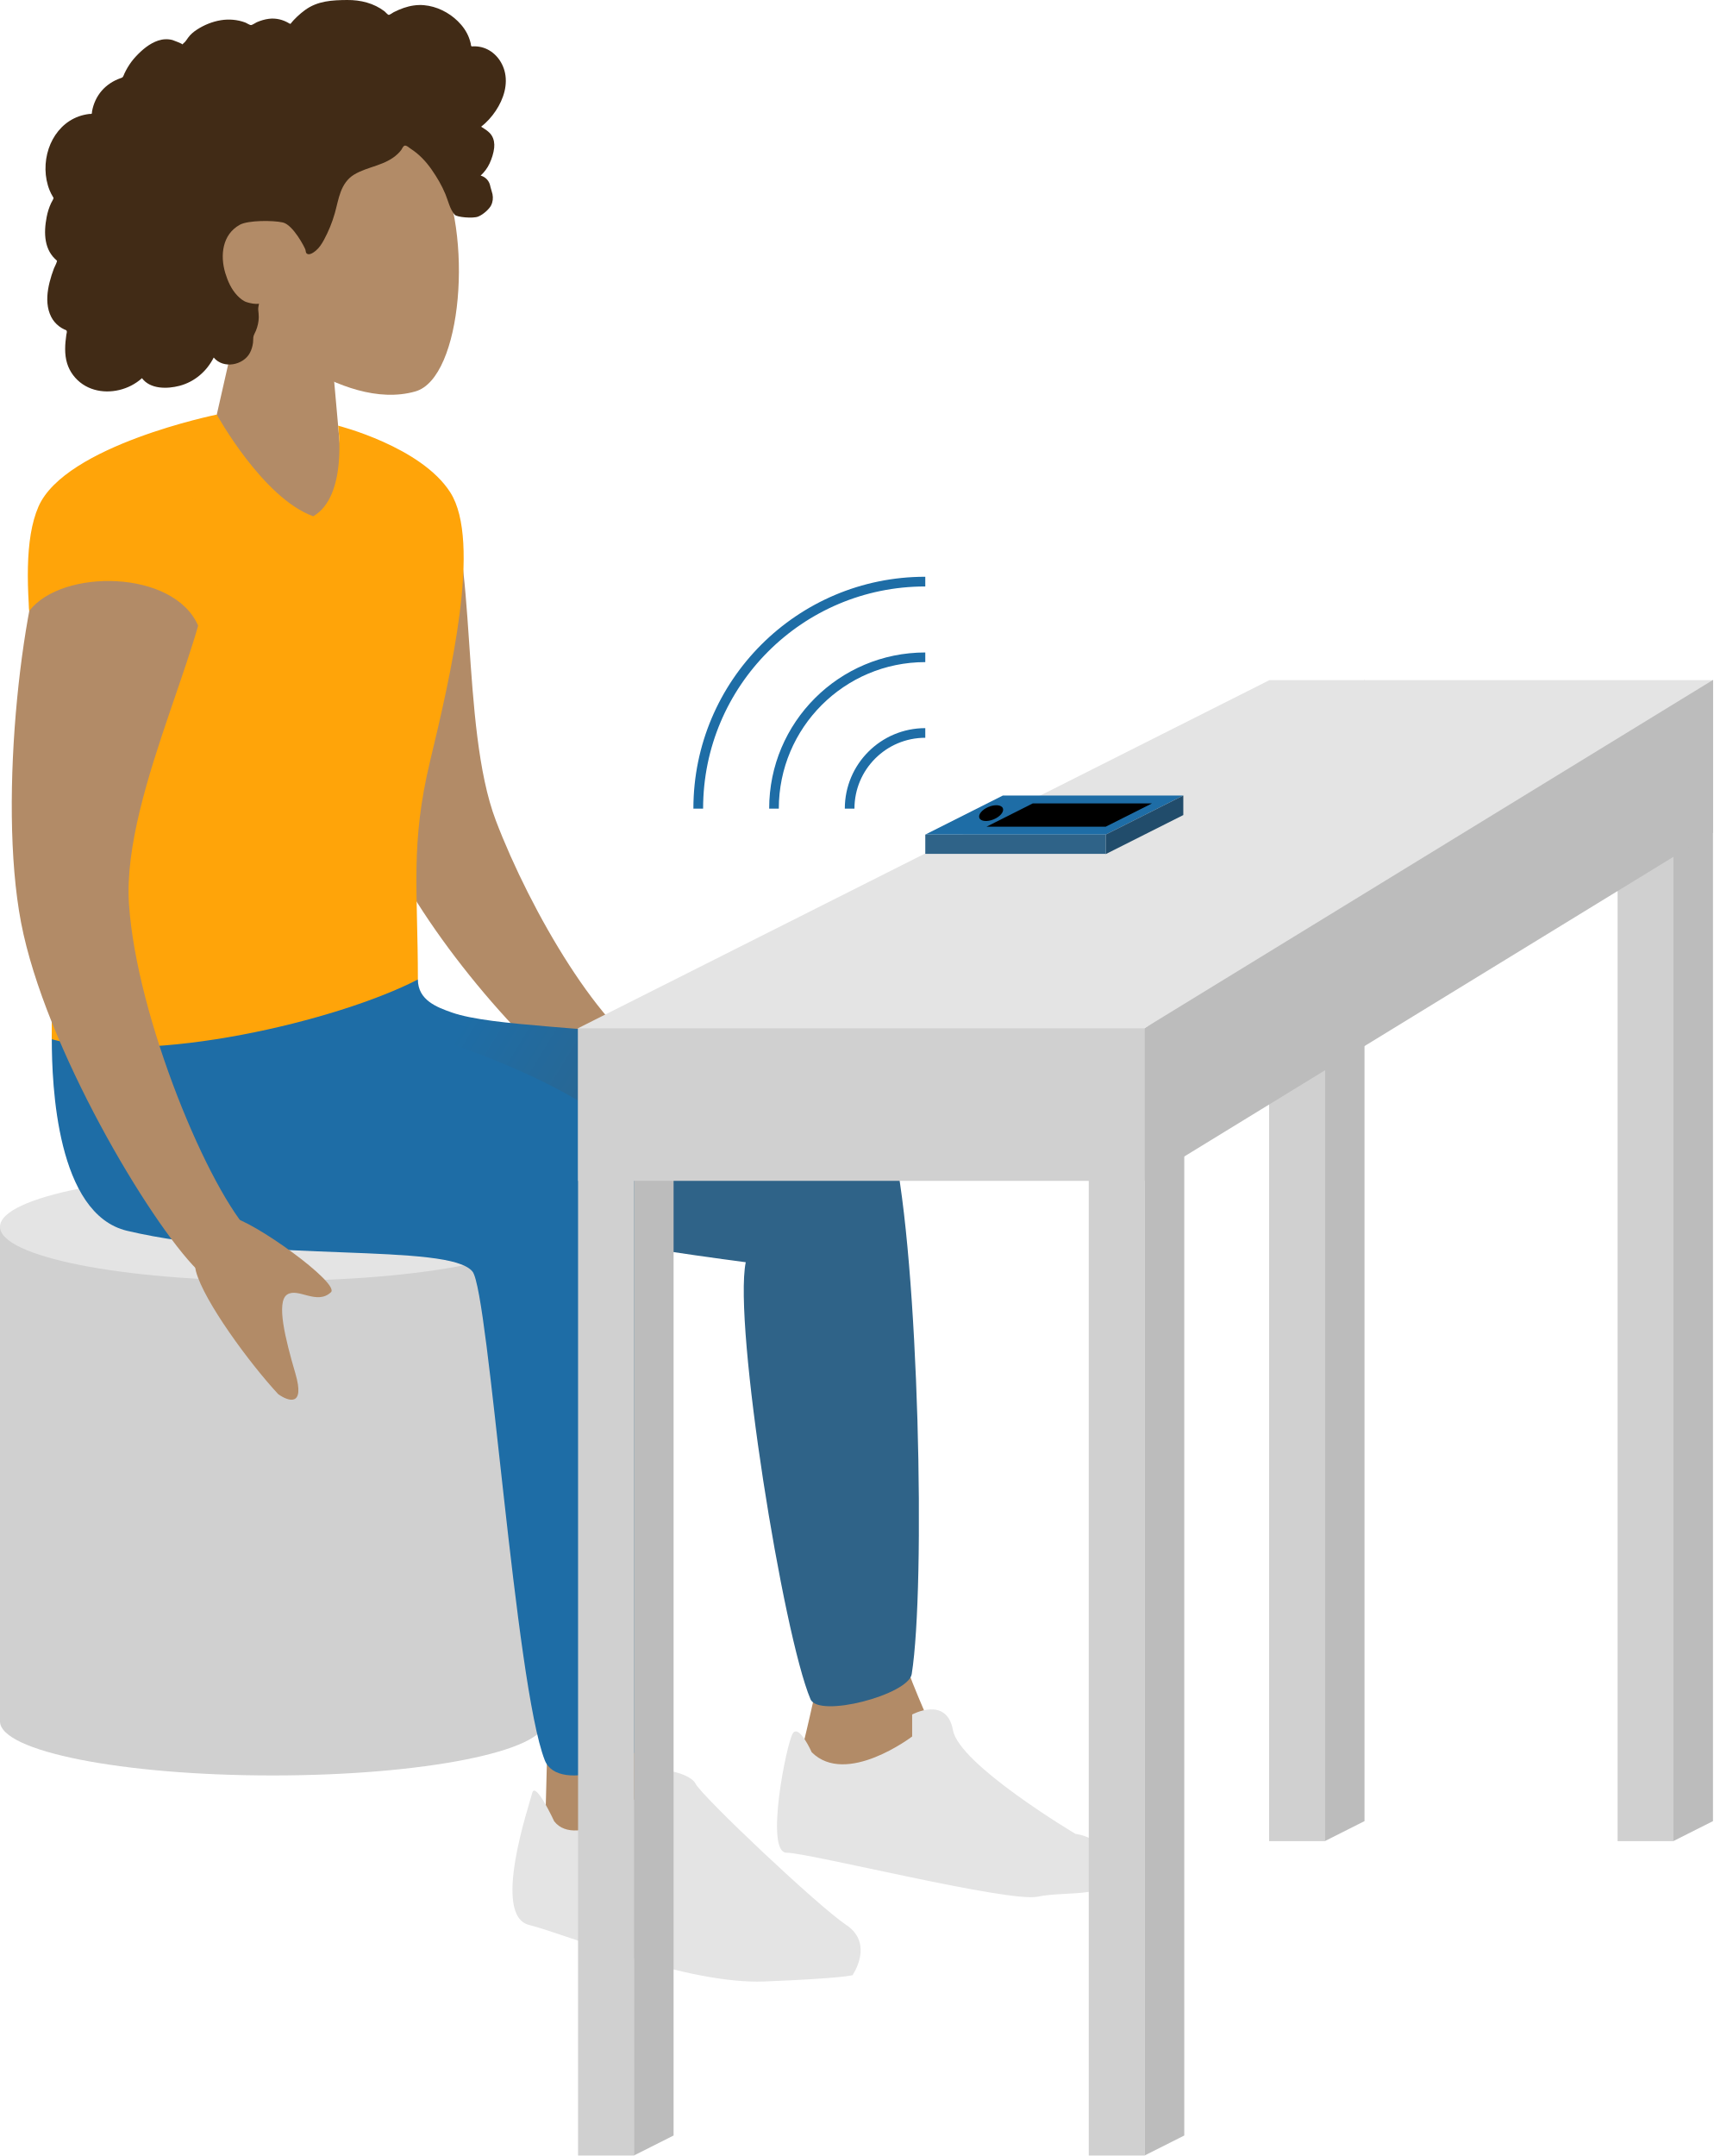
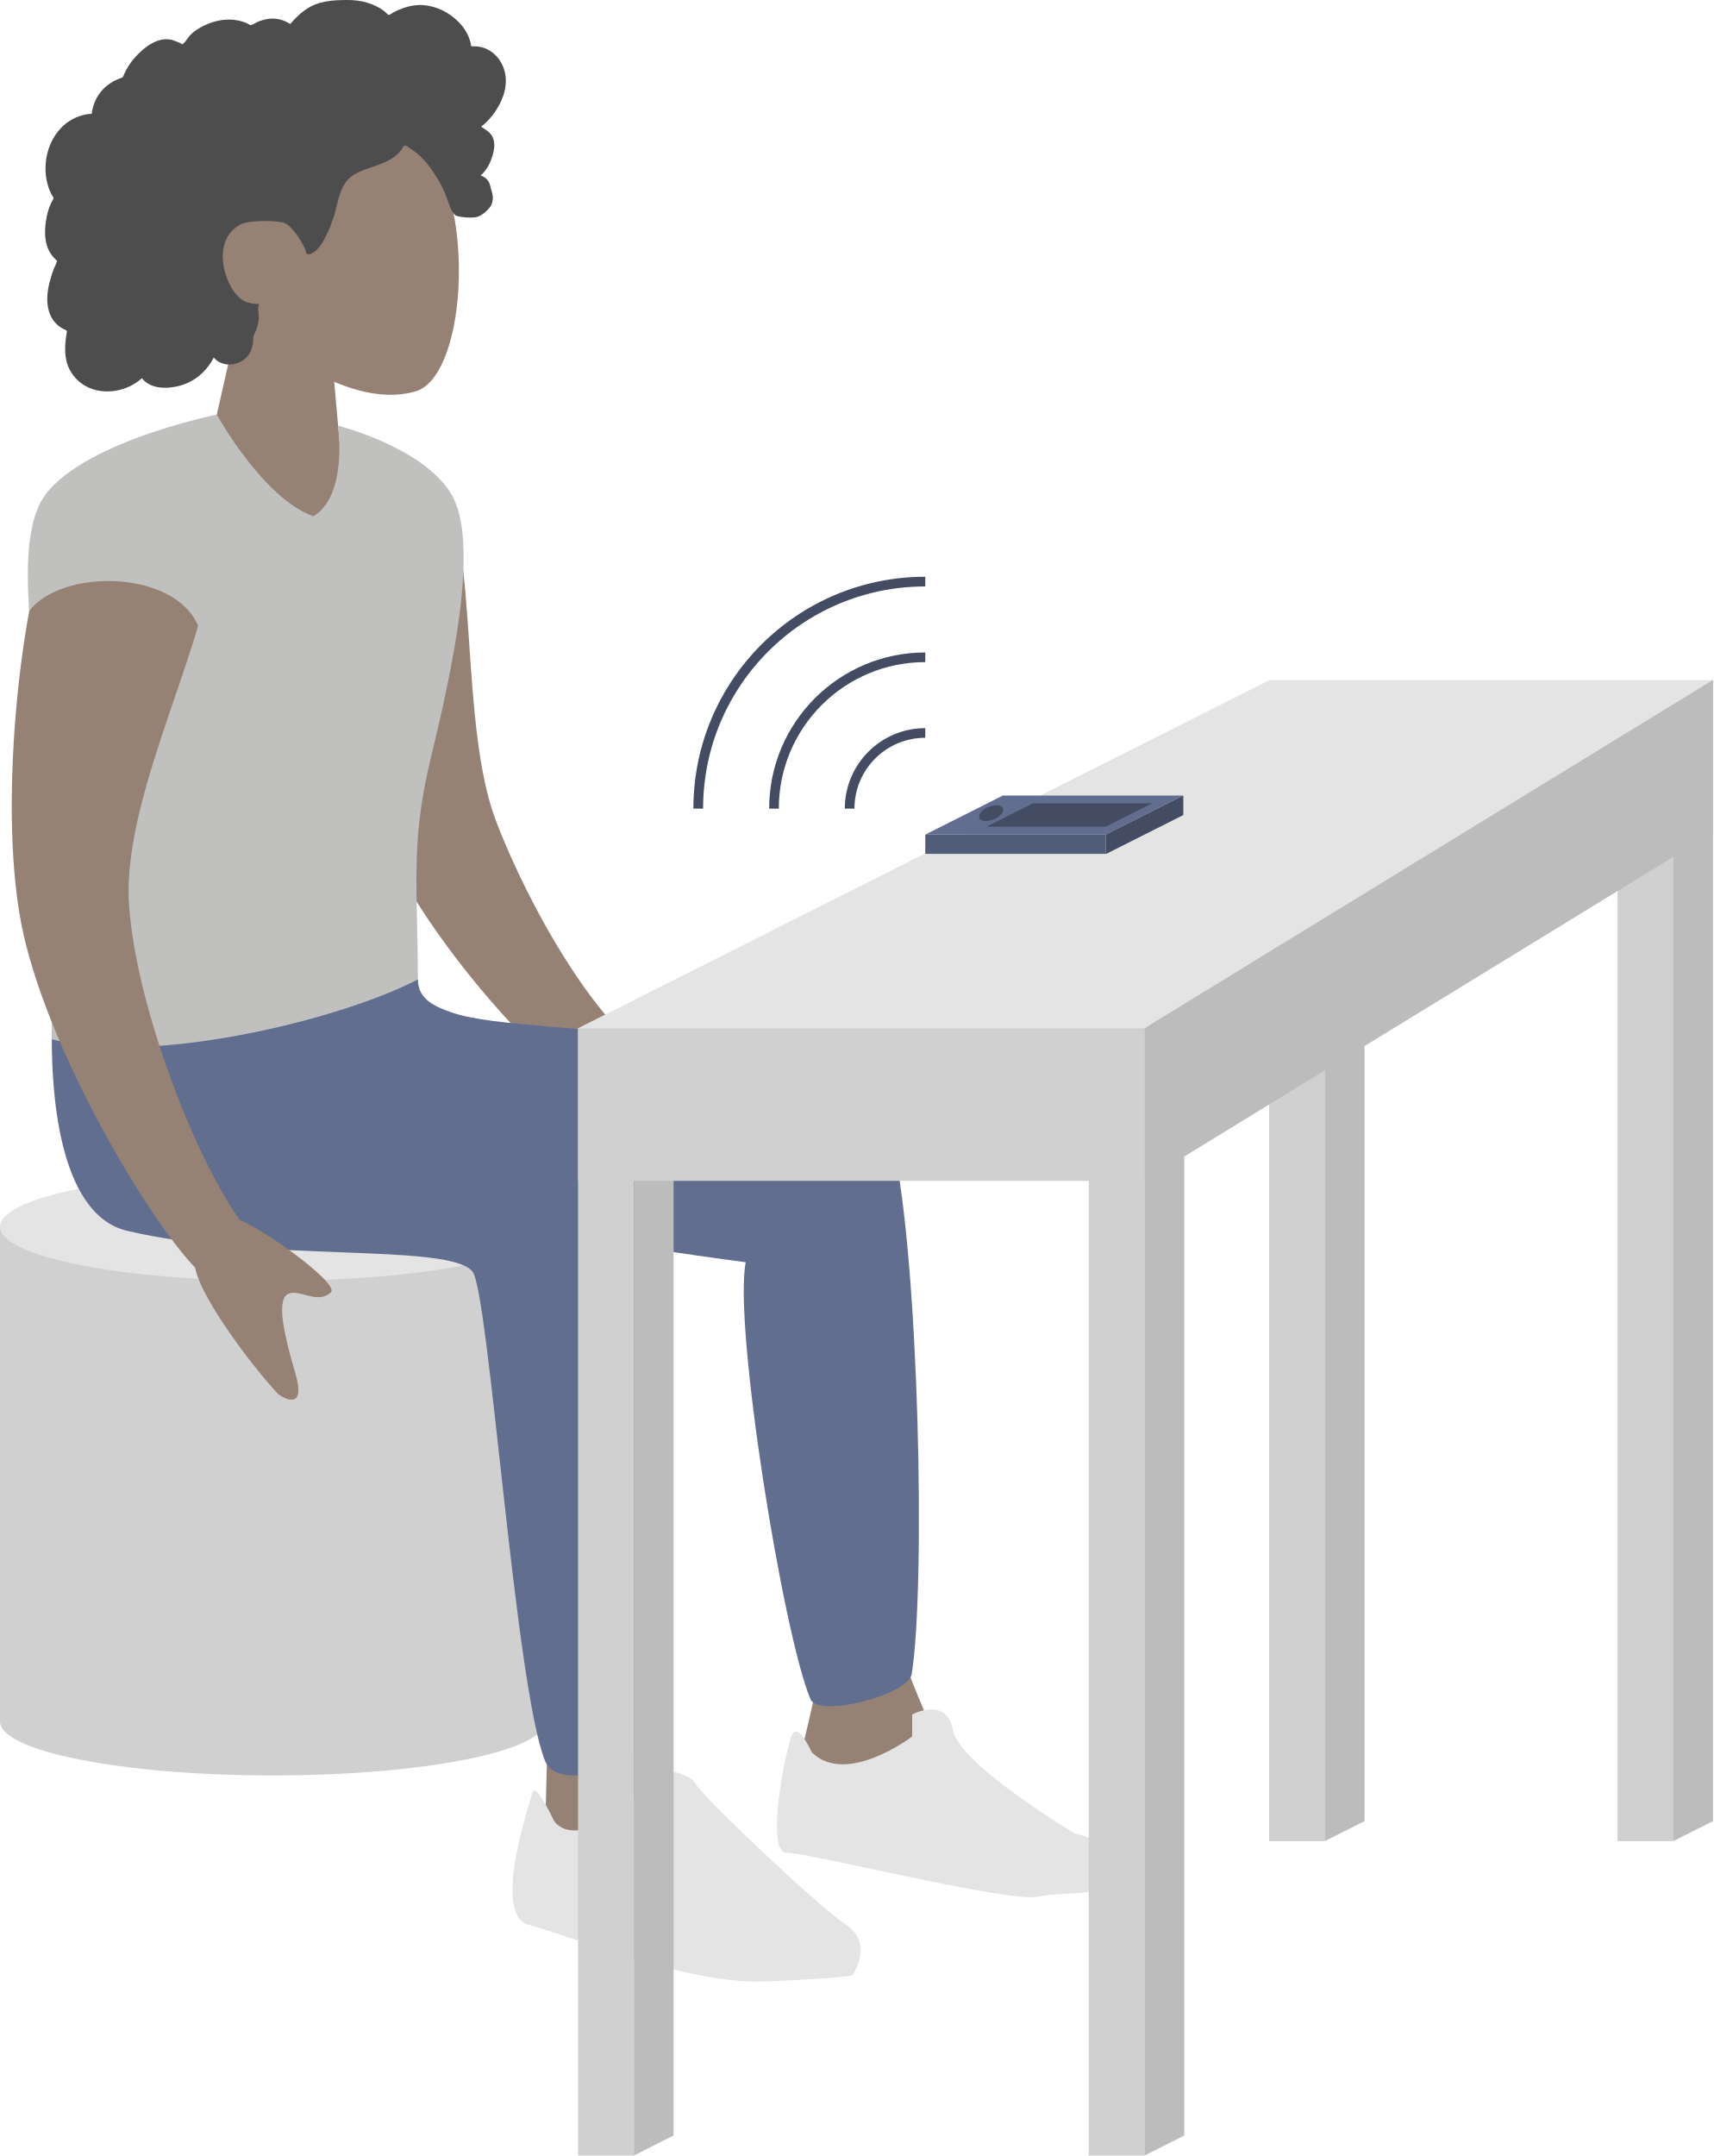
<svg xmlns="http://www.w3.org/2000/svg" width="100%" height="100%" viewBox="0 0 1850 2327" version="1.1" xml:space="preserve" style="fill-rule:evenodd;clip-rule:evenodd;stroke-linecap:round;stroke-linejoin:round;stroke-miterlimit:1.5;">
  <g transform="matrix(1,0,0,1,0.00163733,0.000974793)">
-     <g transform="matrix(4.16667,0,0,4.16667,-724.571,-3501.98)">
-       <g transform="matrix(1.56812,0,0,1.56812,-405.668,734.794)">
+     <g transform="matrix(6.53384,0,0,6.53384,-2414.86,-440.336)">
+       <g>
        <g transform="matrix(1,0,0,1,-315.957,-125.564)">
          <g transform="matrix(1,0,0,1,206.063,-110.5)">
            <g transform="matrix(1,0,0,1,126.017,27.5245)">
              <ellipse cx="398.511" cy="560.281" rx="45.042" ry="8.936" style="fill:rgb(208,208,208);" />
            </g>
            <g transform="matrix(1,0,0,4.60661,126.017,-2074.9)">
              <rect x="353.469" y="560.281" width="90.085" height="17.736" style="fill:rgb(208,208,208);" />
            </g>
            <g transform="matrix(1,0,0,1,126.017,-54.1803)">
              <ellipse cx="398.511" cy="560.281" rx="45.042" ry="8.936" style="fill:rgb(228,228,228);" />
            </g>
          </g>
          <g transform="matrix(0.937276,-0.348589,0.348589,0.937276,128.043,221.783)">
-             <path d="M547.404,264.131C551.281,256.419 570.667,261.007 572.764,269.38C575.217,279.181 561.997,306.239 562.127,322.935C562.251,338.934 566.299,362.312 573.544,369.557C580.052,376.065 566.391,377.254 564.354,375.217C556.52,367.384 546.969,343.519 544.297,326.009C541.472,307.495 542.66,273.569 547.404,264.131Z" style="fill:rgb(178,139,103);" />
+             <path d="M547.404,264.131C551.281,256.419 570.667,261.007 572.764,269.38C575.217,279.181 561.997,306.239 562.127,322.935C562.251,338.934 566.299,362.312 573.544,369.557C580.052,376.065 566.391,377.254 564.354,375.217C556.52,367.384 546.969,343.519 544.297,326.009C541.472,307.495 542.66,273.569 547.404,264.131Z" style="fill:rgb(150,130,117);" />
          </g>
          <g transform="matrix(1,0,0,1,143.592,14.1301)">
-             <path d="M596.63,235.75L599.674,269.868L572.764,269.38L582.066,228.421L596.63,235.75Z" style="fill:rgb(178,139,103);" />
+             <path d="M596.63,235.75L599.674,269.868L572.764,269.38L582.066,228.421L596.63,235.75Z" style="fill:rgb(150,130,117);" />
          </g>
          <g transform="matrix(1,0,0,1,718.026,210.686)">
-             <path d="M8.617,35.97C3.811,30.329 0.559,23.416 1.102,15.67C2.668,-6.648 33.736,-1.739 39.78,9.526C45.823,20.79 43.914,44.716 36.158,46.93C23.776,50.465 8.617,35.97 8.617,35.97Z" style="fill:rgb(178,139,103);" />
+             <path d="M8.617,35.97C3.811,30.329 0.559,23.416 1.102,15.67C2.668,-6.648 33.736,-1.739 39.78,9.526C45.823,20.79 43.914,44.716 36.158,46.93C23.776,50.465 8.617,35.97 8.617,35.97Z" style="fill:rgb(150,130,117);" />
          </g>
          <g id="hair" transform="matrix(1,0,0,1,661.709,178.356)">
-             <path d="M107.184,26.24C106.666,24.418 105.272,22.858 103.393,22.395C102.937,22.283 102.467,22.238 101.998,22.256C101.83,22.263 101.783,22.312 101.704,22.194C101.646,22.107 101.645,21.894 101.621,21.791C101.546,21.473 101.453,21.158 101.337,20.852C100.944,19.806 100.284,18.881 99.487,18.102C97.998,16.644 95.985,15.638 93.894,15.456C92.749,15.356 91.613,15.542 90.531,15.914C89.971,16.107 89.428,16.347 88.899,16.612C88.739,16.692 88.223,17.083 88.063,17.058C87.886,17.03 87.531,16.591 87.388,16.481C85.613,15.12 83.422,14.585 81.212,14.601C78.718,14.619 76.315,14.744 74.235,16.265C73.795,16.587 73.375,16.939 72.976,17.31C72.765,17.506 72.562,17.708 72.367,17.92C72.25,18.047 72.136,18.177 72.026,18.311C71.84,18.538 71.87,18.613 71.609,18.454C70.607,17.846 69.447,17.561 68.278,17.705C67.584,17.79 66.909,17.999 66.268,18.273C66.05,18.366 65.545,18.739 65.312,18.742C65.081,18.746 64.583,18.401 64.345,18.313C63.061,17.839 61.677,17.722 60.328,17.941C58.935,18.167 57.568,18.723 56.388,19.49C55.821,19.859 55.326,20.268 54.928,20.817C54.757,21.054 54.602,21.305 54.407,21.525C54.293,21.654 54.067,21.786 54.006,21.949C54.043,21.851 52.484,21.25 52.337,21.212C51.553,21.007 50.755,21.048 49.987,21.301C48.544,21.776 47.303,22.841 46.283,23.933C45.759,24.494 45.3,25.114 44.911,25.775C44.724,26.091 44.554,26.417 44.398,26.749C44.322,26.91 44.272,27.111 44.172,27.256C44.044,27.443 43.958,27.447 43.725,27.528C42.544,27.942 41.467,28.643 40.647,29.589C39.818,30.547 39.28,31.726 39.054,32.968C39.041,33.041 39.033,33.344 38.99,33.383C38.931,33.438 38.694,33.414 38.604,33.424C38.293,33.461 37.984,33.515 37.679,33.587C37.117,33.72 36.57,33.916 36.053,34.172C34.036,35.17 32.593,37.041 31.887,39.146C31.146,41.356 31.16,43.887 32.045,46.055C32.188,46.405 32.358,46.745 32.558,47.066C32.681,47.264 32.72,47.264 32.641,47.471C32.552,47.702 32.39,47.926 32.284,48.151C31.94,48.886 31.699,49.665 31.547,50.461C31.298,51.766 31.175,53.138 31.421,54.453C31.535,55.064 31.734,55.661 32.037,56.205C32.192,56.483 32.373,56.746 32.578,56.989C32.684,57.115 32.796,57.236 32.914,57.352C32.982,57.418 33.07,57.475 33.128,57.549C33.268,57.729 33.297,57.581 33.225,57.845C33.124,58.215 32.895,58.579 32.755,58.938C32.611,59.308 32.48,59.684 32.361,60.063C32.119,60.83 31.915,61.612 31.787,62.406C31.541,63.932 31.584,65.558 32.306,66.959C32.615,67.558 33.058,68.084 33.595,68.492C33.857,68.692 34.142,68.865 34.441,69.006C34.594,69.079 34.79,69.11 34.86,69.259C34.936,69.418 34.824,69.735 34.798,69.914C34.576,71.466 34.465,73.095 34.926,74.616C35.351,76.017 36.287,77.254 37.502,78.073C39.858,79.662 43.035,79.572 45.511,78.3C46.156,77.969 46.76,77.557 47.299,77.072C48.67,78.918 51.493,78.86 53.498,78.334C55.995,77.678 57.999,75.942 59.154,73.66C60.733,75.582 64.046,74.958 65.141,72.873C65.409,72.363 65.568,71.8 65.646,71.231C65.688,70.932 65.661,70.63 65.692,70.333C65.732,69.955 65.984,69.587 66.13,69.221C66.413,68.509 66.588,67.773 66.596,67.005C66.6,66.604 66.549,66.213 66.511,65.815C66.476,65.457 66.576,65.123 66.632,64.769C65.992,64.875 65.211,64.702 64.608,64.516C64.016,64.334 63.461,63.854 63.043,63.416C62.072,62.398 61.479,61.063 61.074,59.735C60.184,56.82 60.549,53.322 63.481,51.722C64.847,50.977 68.939,50.979 70.566,51.348C72.276,51.735 74.216,55.51 74.311,55.864C74.37,56.084 74.34,56.356 74.542,56.502C74.985,56.824 75.717,56.265 76.044,55.99C76.608,55.514 77.01,54.882 77.359,54.24C78.118,52.843 78.731,51.345 79.163,49.815C79.496,48.636 79.71,47.42 80.145,46.271C80.579,45.127 81.263,44.105 82.326,43.457C83.482,42.753 84.808,42.382 86.077,41.939C87.335,41.5 88.572,40.964 89.547,40.032C89.762,39.828 89.97,39.61 90.142,39.369C90.279,39.179 90.413,38.814 90.621,38.693C90.944,38.506 91.415,38.994 91.694,39.171C93.071,40.046 94.22,41.266 95.147,42.598C96.068,43.923 96.824,45.199 97.439,46.678C97.894,47.776 98.179,49.182 98.98,50.081C99.338,50.483 101.998,50.726 102.86,50.375C103.721,50.024 104.687,49.114 104.976,48.543C105.272,47.959 105.343,47.318 105.216,46.678C105.142,46.302 104.99,45.951 104.907,45.581C104.837,45.271 104.773,44.978 104.622,44.694C104.336,44.155 103.847,43.768 103.257,43.606C103.871,43.04 104.38,42.363 104.732,41.606C105.097,40.82 105.407,39.863 105.495,39.001C105.567,38.3 105.456,37.573 105.073,36.971C104.67,36.339 103.957,35.927 103.34,35.533C104.282,34.795 105.089,33.899 105.752,32.906C107.042,30.975 107.839,28.541 107.184,26.24Z" style="fill:rgb(65,43,22);" />
+             <path d="M107.184,26.24C106.666,24.418 105.272,22.858 103.393,22.395C102.937,22.283 102.467,22.238 101.998,22.256C101.83,22.263 101.783,22.312 101.704,22.194C101.646,22.107 101.645,21.894 101.621,21.791C101.546,21.473 101.453,21.158 101.337,20.852C100.944,19.806 100.284,18.881 99.487,18.102C97.998,16.644 95.985,15.638 93.894,15.456C92.749,15.356 91.613,15.542 90.531,15.914C89.971,16.107 89.428,16.347 88.899,16.612C88.739,16.692 88.223,17.083 88.063,17.058C87.886,17.03 87.531,16.591 87.388,16.481C85.613,15.12 83.422,14.585 81.212,14.601C78.718,14.619 76.315,14.744 74.235,16.265C73.795,16.587 73.375,16.939 72.976,17.31C72.765,17.506 72.562,17.708 72.367,17.92C72.25,18.047 72.136,18.177 72.026,18.311C71.84,18.538 71.87,18.613 71.609,18.454C70.607,17.846 69.447,17.561 68.278,17.705C67.584,17.79 66.909,17.999 66.268,18.273C66.05,18.366 65.545,18.739 65.312,18.742C65.081,18.746 64.583,18.401 64.345,18.313C63.061,17.839 61.677,17.722 60.328,17.941C58.935,18.167 57.568,18.723 56.388,19.49C55.821,19.859 55.326,20.268 54.928,20.817C54.757,21.054 54.602,21.305 54.407,21.525C54.293,21.654 54.067,21.786 54.006,21.949C54.043,21.851 52.484,21.25 52.337,21.212C51.553,21.007 50.755,21.048 49.987,21.301C48.544,21.776 47.303,22.841 46.283,23.933C45.759,24.494 45.3,25.114 44.911,25.775C44.724,26.091 44.554,26.417 44.398,26.749C44.322,26.91 44.272,27.111 44.172,27.256C44.044,27.443 43.958,27.447 43.725,27.528C42.544,27.942 41.467,28.643 40.647,29.589C39.818,30.547 39.28,31.726 39.054,32.968C39.041,33.041 39.033,33.344 38.99,33.383C38.931,33.438 38.694,33.414 38.604,33.424C38.293,33.461 37.984,33.515 37.679,33.587C37.117,33.72 36.57,33.916 36.053,34.172C34.036,35.17 32.593,37.041 31.887,39.146C31.146,41.356 31.16,43.887 32.045,46.055C32.188,46.405 32.358,46.745 32.558,47.066C32.681,47.264 32.72,47.264 32.641,47.471C32.552,47.702 32.39,47.926 32.284,48.151C31.94,48.886 31.699,49.665 31.547,50.461C31.298,51.766 31.175,53.138 31.421,54.453C31.535,55.064 31.734,55.661 32.037,56.205C32.192,56.483 32.373,56.746 32.578,56.989C32.684,57.115 32.796,57.236 32.914,57.352C32.982,57.418 33.07,57.475 33.128,57.549C33.268,57.729 33.297,57.581 33.225,57.845C33.124,58.215 32.895,58.579 32.755,58.938C32.611,59.308 32.48,59.684 32.361,60.063C32.119,60.83 31.915,61.612 31.787,62.406C31.541,63.932 31.584,65.558 32.306,66.959C32.615,67.558 33.058,68.084 33.595,68.492C33.857,68.692 34.142,68.865 34.441,69.006C34.594,69.079 34.79,69.11 34.86,69.259C34.936,69.418 34.824,69.735 34.798,69.914C34.576,71.466 34.465,73.095 34.926,74.616C35.351,76.017 36.287,77.254 37.502,78.073C39.858,79.662 43.035,79.572 45.511,78.3C46.156,77.969 46.76,77.557 47.299,77.072C48.67,78.918 51.493,78.86 53.498,78.334C55.995,77.678 57.999,75.942 59.154,73.66C60.733,75.582 64.046,74.958 65.141,72.873C65.409,72.363 65.568,71.8 65.646,71.231C65.688,70.932 65.661,70.63 65.692,70.333C65.732,69.955 65.984,69.587 66.13,69.221C66.413,68.509 66.588,67.773 66.596,67.005C66.6,66.604 66.549,66.213 66.511,65.815C66.476,65.457 66.576,65.123 66.632,64.769C65.992,64.875 65.211,64.702 64.608,64.516C64.016,64.334 63.461,63.854 63.043,63.416C62.072,62.398 61.479,61.063 61.074,59.735C60.184,56.82 60.549,53.322 63.481,51.722C64.847,50.977 68.939,50.979 70.566,51.348C72.276,51.735 74.216,55.51 74.311,55.864C74.37,56.084 74.34,56.356 74.542,56.502C74.985,56.824 75.717,56.265 76.044,55.99C76.608,55.514 77.01,54.882 77.359,54.24C78.118,52.843 78.731,51.345 79.163,49.815C79.496,48.636 79.71,47.42 80.145,46.271C80.579,45.127 81.263,44.105 82.326,43.457C83.482,42.753 84.808,42.382 86.077,41.939C87.335,41.5 88.572,40.964 89.547,40.032C89.762,39.828 89.97,39.61 90.142,39.369C90.279,39.179 90.413,38.814 90.621,38.693C90.944,38.506 91.415,38.994 91.694,39.171C93.071,40.046 94.22,41.266 95.147,42.598C96.068,43.923 96.824,45.199 97.439,46.678C97.894,47.776 98.179,49.182 98.98,50.081C99.338,50.483 101.998,50.726 102.86,50.375C103.721,50.024 104.687,49.114 104.976,48.543C105.272,47.959 105.343,47.318 105.216,46.678C105.142,46.302 104.99,45.951 104.907,45.581C104.837,45.271 104.773,44.978 104.622,44.694C104.336,44.155 103.847,43.768 103.257,43.606C103.871,43.04 104.38,42.363 104.732,41.606C105.097,40.82 105.407,39.863 105.495,39.001C105.567,38.3 105.456,37.573 105.073,36.971C104.67,36.339 103.957,35.927 103.34,35.533C104.282,34.795 105.089,33.899 105.752,32.906C107.042,30.975 107.839,28.541 107.184,26.24Z" style="fill:rgb(77,77,77);" />
          </g>
          <g transform="matrix(0.518829,0,0,0.518829,561.831,82.9008)">
-             <path d="M498.952,747C498.952,747 493.952,770 492.952,772C491.952,774 511.952,781 511.952,781L535.952,764C535.952,764 525.952,742 525.952,738L498.952,747Z" style="fill:rgb(178,139,103);fill-rule:nonzero;" />
+             <path d="M498.952,747C498.952,747 493.952,770 492.952,772C491.952,774 511.952,781 511.952,781L535.952,764C535.952,764 525.952,742 525.952,738L498.952,747Z" style="fill:rgb(150,130,117);fill-rule:nonzero;" />
          </g>
          <g transform="matrix(0.518829,0,0,0.518829,561.831,82.9008)">
-             <path d="M371.541,523.973C371.541,530.605 377.657,532.844 382.423,534.513C407.658,543.351 513.601,535.249 522.952,577C531.13,613.512 533.295,717.008 528.811,745.14C527.767,751.689 499.154,759.23 496.571,753.121C487.848,732.486 471.952,634 475.952,614C475.952,614 302.952,592 298.952,567C294.952,542 302.952,531 302.952,531C302.952,531 339.771,523.973 371.541,523.973Z" style="fill:url(#_Linear1);fill-rule:nonzero;" />
+             <path d="M371.541,523.973C371.541,530.605 377.657,532.844 382.423,534.513C407.658,543.351 513.601,535.249 522.952,577C531.13,613.512 533.295,717.008 528.811,745.14C527.767,751.689 499.154,759.23 496.571,753.121C487.848,732.486 471.952,634 475.952,614C475.952,614 302.952,592 298.952,567C294.952,542 302.952,531 302.952,531C302.952,531 339.771,523.973 371.541,523.973Z" style="fill:rgb(97,110,143);fill-rule:nonzero;" />
          </g>
          <g transform="matrix(0.518829,0,0,0.518829,561.831,82.9008)">
            <path d="M496.952,770C496.952,770 492.952,761 490.952,764C488.952,767 481.952,802 488.952,802C495.952,802 559.952,818 568.952,816C577.952,814 594.952,817 592.952,807C590.952,797 580.952,796 580.952,796C580.952,796 543.952,774 541.952,763C539.952,752 528.952,758 528.952,758L528.952,765C528.952,765 507.952,781 496.952,770Z" style="fill:rgb(228,228,228);fill-rule:nonzero;" />
          </g>
          <g transform="matrix(0.518829,0,0,0.518829,628.501,111.696)">
-             <path d="M284.195,715.154L283.452,743.5L321.452,743.5L324.452,734.5L315.174,706.802L284.195,715.154Z" style="fill:rgb(178,139,103);fill-rule:nonzero;" />
+             <path d="M284.195,715.154L283.452,743.5L321.452,743.5L324.452,734.5L315.174,706.802L284.195,715.154Z" style="fill:rgb(150,130,117);fill-rule:nonzero;" />
          </g>
          <g transform="matrix(0.518829,0,0,0.518829,561.831,82.9008)">
-             <path d="M254.952,543C254.952,557.675 256.525,598.697 278.952,604C322.16,614.216 381.619,607.706 388.952,617C394.167,623.609 402.452,748.345 411.952,772.562C416.276,783.583 443.7,773.924 445.955,762.302C451.955,731.375 453.933,602.676 447.952,587C442.885,573.718 417.016,549.061 324.093,528.398C324.093,528.398 254.952,520.106 254.952,543Z" style="fill:rgb(30,109,166);fill-rule:nonzero;" />
+             <path d="M254.952,543C254.952,557.675 256.525,598.697 278.952,604C322.16,614.216 381.619,607.706 388.952,617C394.167,623.609 402.452,748.345 411.952,772.562C416.276,783.583 443.7,773.924 445.955,762.302C451.955,731.375 453.933,602.676 447.952,587C442.885,573.718 417.016,549.061 324.093,528.398C324.093,528.398 254.952,520.106 254.952,543Z" style="fill:rgb(97,110,143);fill-rule:nonzero;" />
          </g>
          <g transform="matrix(0.518829,0,0,0.518829,561.831,82.9008)">
            <path d="M414.952,792C414.952,792 408.952,779 407.952,783C406.952,787 394.952,822 406.952,825C418.952,828 456.952,844 481.952,843C506.952,842 509.952,841 509.952,841C509.952,841 516.952,831 507.952,825C498.952,819 461.952,784 459.952,780C457.952,776 442.952,773 442.952,780C442.952,787 421.952,801 414.952,792Z" style="fill:rgb(228,228,228);fill-rule:nonzero;" />
          </g>
          <g transform="matrix(1,0,0,1,143.592,14.1301)">
-             <path d="M577.776,247.311C577.776,247.311 585.358,261.088 593.715,264.111C599.45,260.791 597.825,249.144 597.825,249.144C597.825,249.144 611.541,252.6 616.363,260.17C621.55,268.311 616.414,290.447 613.046,304.449C609.715,318.297 611.006,325.827 611.006,340.623C597.871,347.435 566.65,354.899 550.516,350.495C550.516,333.771 550.318,324.121 549.988,310.939C549.621,296.275 543.682,273.118 548.313,262.514C552.736,252.386 577.776,247.311 577.776,247.311Z" style="fill:rgb(255,164,9);" />
+             <path d="M577.776,247.311C577.776,247.311 585.358,261.088 593.715,264.111C599.45,260.791 597.825,249.144 597.825,249.144C597.825,249.144 611.541,252.6 616.363,260.17C621.55,268.311 616.414,290.447 613.046,304.449C609.715,318.297 611.006,325.827 611.006,340.623C597.871,347.435 566.65,354.899 550.516,350.495C550.516,333.771 550.318,324.121 549.988,310.939C549.621,296.275 543.682,273.118 548.313,262.514C552.736,252.386 577.776,247.311 577.776,247.311Z" style="fill:rgb(192,192,191);" />
          </g>
          <g transform="matrix(1,0,0,1,147.117,15.2612)">
-             <path d="M547.404,264.131C551.315,256.436 571.102,260.91 572.764,269.38C574.82,279.86 558.502,308.276 559.741,327.01C560.981,345.743 572.955,374.537 580.199,381.782C586.707,388.29 573.046,389.479 571.009,387.442C563.176,379.608 545.846,350.635 541.911,330.084C537.977,309.532 542.262,274.248 547.404,264.131Z" style="fill:rgb(178,139,103);" />
+             <path d="M547.404,264.131C551.315,256.436 571.102,260.91 572.764,269.38C574.82,279.86 558.502,308.276 559.741,327.01C560.981,345.743 572.955,374.537 580.199,381.782C586.707,388.29 573.046,389.479 571.009,387.442C563.176,379.608 545.846,350.635 541.911,330.084C537.977,309.532 542.262,274.248 547.404,264.131Z" style="fill:rgb(150,130,117);" />
          </g>
          <g id="Skin" transform="matrix(0.207133,0.978313,0.978313,-0.207133,551.859,200.795)">
-             <path d="M224.554,128.006C223.299,124.678 228.68,120.399 232.231,120.595C237.28,120.875 248.792,126.059 254.846,129.683C256.276,130.986 258.004,133.624 252.073,133.168C246.143,132.712 239.885,132.499 239.066,134.522C238.248,136.545 241.837,138.964 240.183,141.693C239.08,143.512 225.879,131.522 224.554,128.006Z" style="fill:rgb(178,139,103);" />
+             <path d="M224.554,128.006C223.299,124.678 228.68,120.399 232.231,120.595C237.28,120.875 248.792,126.059 254.846,129.683C256.276,130.986 258.004,133.624 252.073,133.168C246.143,132.712 239.885,132.499 239.066,134.522C238.248,136.545 241.837,138.964 240.183,141.693C239.08,143.512 225.879,131.522 224.554,128.006Z" style="fill:rgb(150,130,117);" />
          </g>
          <g transform="matrix(1,0,0,1,0.179727,-0.241979)">
-             <path d="M690.206,294.122C695.575,287.066 714.122,287.271 718.109,296.564C722.946,288.016 724.158,281.607 724.158,281.607C716.472,273.245 707.542,269 695.776,274.144C695.776,274.144 689.762,289.252 690.206,294.122Z" style="fill:rgb(255,164,9);" />
+             <path d="M690.206,294.122C695.575,287.066 714.122,287.271 718.109,296.564C722.946,288.016 724.158,281.607 724.158,281.607C716.472,273.245 707.542,269 695.776,274.144C695.776,274.144 689.762,289.252 690.206,294.122Z" style="fill:rgb(192,192,191);" />
          </g>
        </g>
        <g transform="matrix(1,0,0,1,164.293,-1046.78)">
          <g transform="matrix(0.0585743,-0.0294826,-5.24156e-17,1.81194,150.947,-2460.08)">
            <rect x="2715.93" y="2110.55" width="112.086" height="102.764" style="fill:rgb(188,188,188);" />
          </g>
          <g transform="matrix(0.0822259,0,0,1.81194,77.4941,-2540.15)">
            <rect x="2715.93" y="2110.55" width="112.086" height="102.764" style="fill:rgb(208,208,208);" />
          </g>
          <g transform="matrix(0.0822259,0,0,1.83414,249.26,-2641.22)">
            <rect x="2715.93" y="2110.55" width="112.086" height="102.764" style="fill:rgb(208,208,208);" />
          </g>
          <g transform="matrix(0.0585743,-0.0294826,-5.24156e-17,1.83414,322.69,-2561.15)">
            <rect x="2715.93" y="2110.55" width="112.086" height="102.764" style="fill:rgb(188,188,188);" />
          </g>
          <g transform="matrix(0.0822259,0,0,1.81194,161.877,-2540.15)">
            <rect x="2715.93" y="2110.55" width="112.086" height="102.764" style="fill:rgb(208,208,208);" />
          </g>
          <g transform="matrix(0.0822259,0,0,1.83414,191.679,-2641.22)">
            <rect x="2715.93" y="2110.55" width="112.086" height="102.764" style="fill:rgb(208,208,208);" />
          </g>
          <g transform="matrix(1.01969,-0.513247,-1.09918e-16,0.245227,-2374.99,2160.41)">
            <path d="M2808.04,2068.74C2762.3,2045.79 2744.91,2087.6 2715.93,2110.55L2715.93,2213.31L2808.04,2171.51L2808.04,2068.74Z" style="fill:rgb(188,188,188);" />
          </g>
          <g transform="matrix(0.0585743,-0.0294826,-5.24156e-17,1.81194,235.33,-2460.08)">
            <rect x="2715.93" y="2110.55" width="112.086" height="102.764" style="fill:rgb(188,188,188);" />
          </g>
          <g transform="matrix(0.0585743,-0.0294826,-5.24156e-17,1.83414,265.11,-2561.15)">
            <rect x="2715.93" y="2110.55" width="112.086" height="102.764" style="fill:rgb(188,188,188);" />
          </g>
          <g transform="matrix(0.835069,0,0,0.245227,-1967.17,766.469)">
            <path d="M2828.01,2110.55C2797.44,2080.34 2760.15,2080.01 2715.93,2110.55L2715.93,2213.31L2828.01,2213.31L2828.01,2110.55Z" style="fill:rgb(208,208,208);" />
          </g>
          <g transform="matrix(0.835069,0,-7.69443,3.87289,15420.6,-7450.18)">
            <path d="M2761.51,2240.37L2673.81,2240.37L2673.81,2255.22L2785.89,2255.22L2761.51,2240.37Z" style="fill:rgb(228,228,228);" />
          </g>
        </g>
        <g transform="matrix(1,0,0,1,372.429,-183.36)">
          <g transform="matrix(0.265941,0,-0.863346,0.434553,1386.01,-591.397)">
-             <rect x="2673.81" y="2240.37" width="112.086" height="14.854" style="fill:rgb(30,109,166);" />
+             <rect x="2673.81" y="2240.37" width="112.086" height="14.854" style="fill:rgb(97,110,143);" />
          </g>
          <g transform="matrix(0.175742,0,-0.514966,0.259201,851.625,-197.242)">
-             <rect x="2673.81" y="2240.37" width="112.086" height="14.854" />
+             <rect x="2673.81" y="2240.37" width="112.086" height="14.854" style="fill:rgb(67,76,98);" />
          </g>
          <g transform="matrix(0.923789,-0.382902,0.825141,1.99074,-306.021,-321.606)">
-             <ellipse cx="160.775" cy="385.906" rx="2.1" ry="0.516" />
+             <ellipse cx="160.775" cy="385.906" rx="2.1" ry="0.516" style="fill:rgb(67,76,98);" />
          </g>
          <g transform="matrix(0.114413,-0.0575884,-1.90921e-17,0.0314061,-130.879,478.739)">
-             <rect x="2715.93" y="2110.55" width="112.086" height="102.764" style="fill:rgb(33,76,107);" />
+             <rect x="2715.93" y="2110.55" width="112.086" height="102.764" style="fill:rgb(67,76,98);" />
          </g>
          <g transform="matrix(0.265941,0,0,0.0309592,-572.226,323.276)">
-             <rect x="2715.93" y="2110.55" width="112.086" height="102.764" style="fill:rgb(47,99,136);" />
+             <rect x="2715.93" y="2110.55" width="112.086" height="102.764" style="fill:rgb(82,94,121);" />
          </g>
        </g>
      </g>
    </g>
-     <g transform="matrix(4.16667,0,0,4.16667,-724.571,-3501.98)">
-       <g transform="matrix(1.56812,0,0,1.56812,-1442.28,753.581)">
+     <g transform="matrix(6.53384,0,0,6.53384,-6734.08,-362.057)">
+       <g>
        <g>
-           <clipPath id="_clip2">
-             <rect x="1131.77" y="141.775" width="51.762" height="47.213" />
-           </clipPath>
-           <g clip-path="url(#_clip2)">
-             <g transform="matrix(1.09151,0,0,1.09151,-121.564,-6.82426)">
-               <circle cx="1195.68" cy="179.396" r="11.452" style="fill:none;stroke:rgb(30,109,166);stroke-width:1.46px;" />
-             </g>
-             <g transform="matrix(2.18302,0,0,2.18302,-1426.66,-202.636)">
-               <circle cx="1195.68" cy="179.396" r="11.452" style="fill:none;stroke:rgb(30,109,166);stroke-width:0.73px;" />
-             </g>
-             <g transform="matrix(3.27452,0,0,3.27452,-2731.76,-398.448)">
-               <circle cx="1195.68" cy="179.396" r="11.452" style="fill:none;stroke:rgb(30,109,166);stroke-width:0.49px;" />
+           <g>
+             <clipPath id="_clip1">
+               <rect x="1131.77" y="141.775" width="51.762" height="47.213" />
+             </clipPath>
+             <g clip-path="url(#_clip1)">
+               <g transform="matrix(1.09151,0,0,1.09151,-121.564,-6.82426)">
+                 <circle cx="1195.68" cy="179.396" r="11.452" style="fill:none;stroke:rgb(67,76,98);stroke-width:1.46px;" />
+               </g>
+               <g transform="matrix(2.18302,0,0,2.18302,-1426.66,-202.636)">
+                 <circle cx="1195.68" cy="179.396" r="11.452" style="fill:none;stroke:rgb(67,76,98);stroke-width:0.73px;" />
+               </g>
+               <g transform="matrix(3.27452,0,0,3.27452,-2731.76,-398.448)">
+                 <circle cx="1195.68" cy="179.396" r="11.452" style="fill:none;stroke:rgb(67,76,98);stroke-width:0.49px;" />
+               </g>
            </g>
          </g>
        </g>
      </g>
    </g>
  </g>
-   <defs>
-     <linearGradient id="_Linear1" x1="0" y1="0" x2="1" y2="0" gradientUnits="userSpaceOnUse" gradientTransform="matrix(64.4747,39.3155,-39.3155,64.4747,381.899,544.391)">
-       <stop offset="0" style="stop-color:rgb(30,109,166);stop-opacity:1" />
-       <stop offset="1" style="stop-color:rgb(47,99,136);stop-opacity:1" />
-     </linearGradient>
-   </defs>
</svg>
